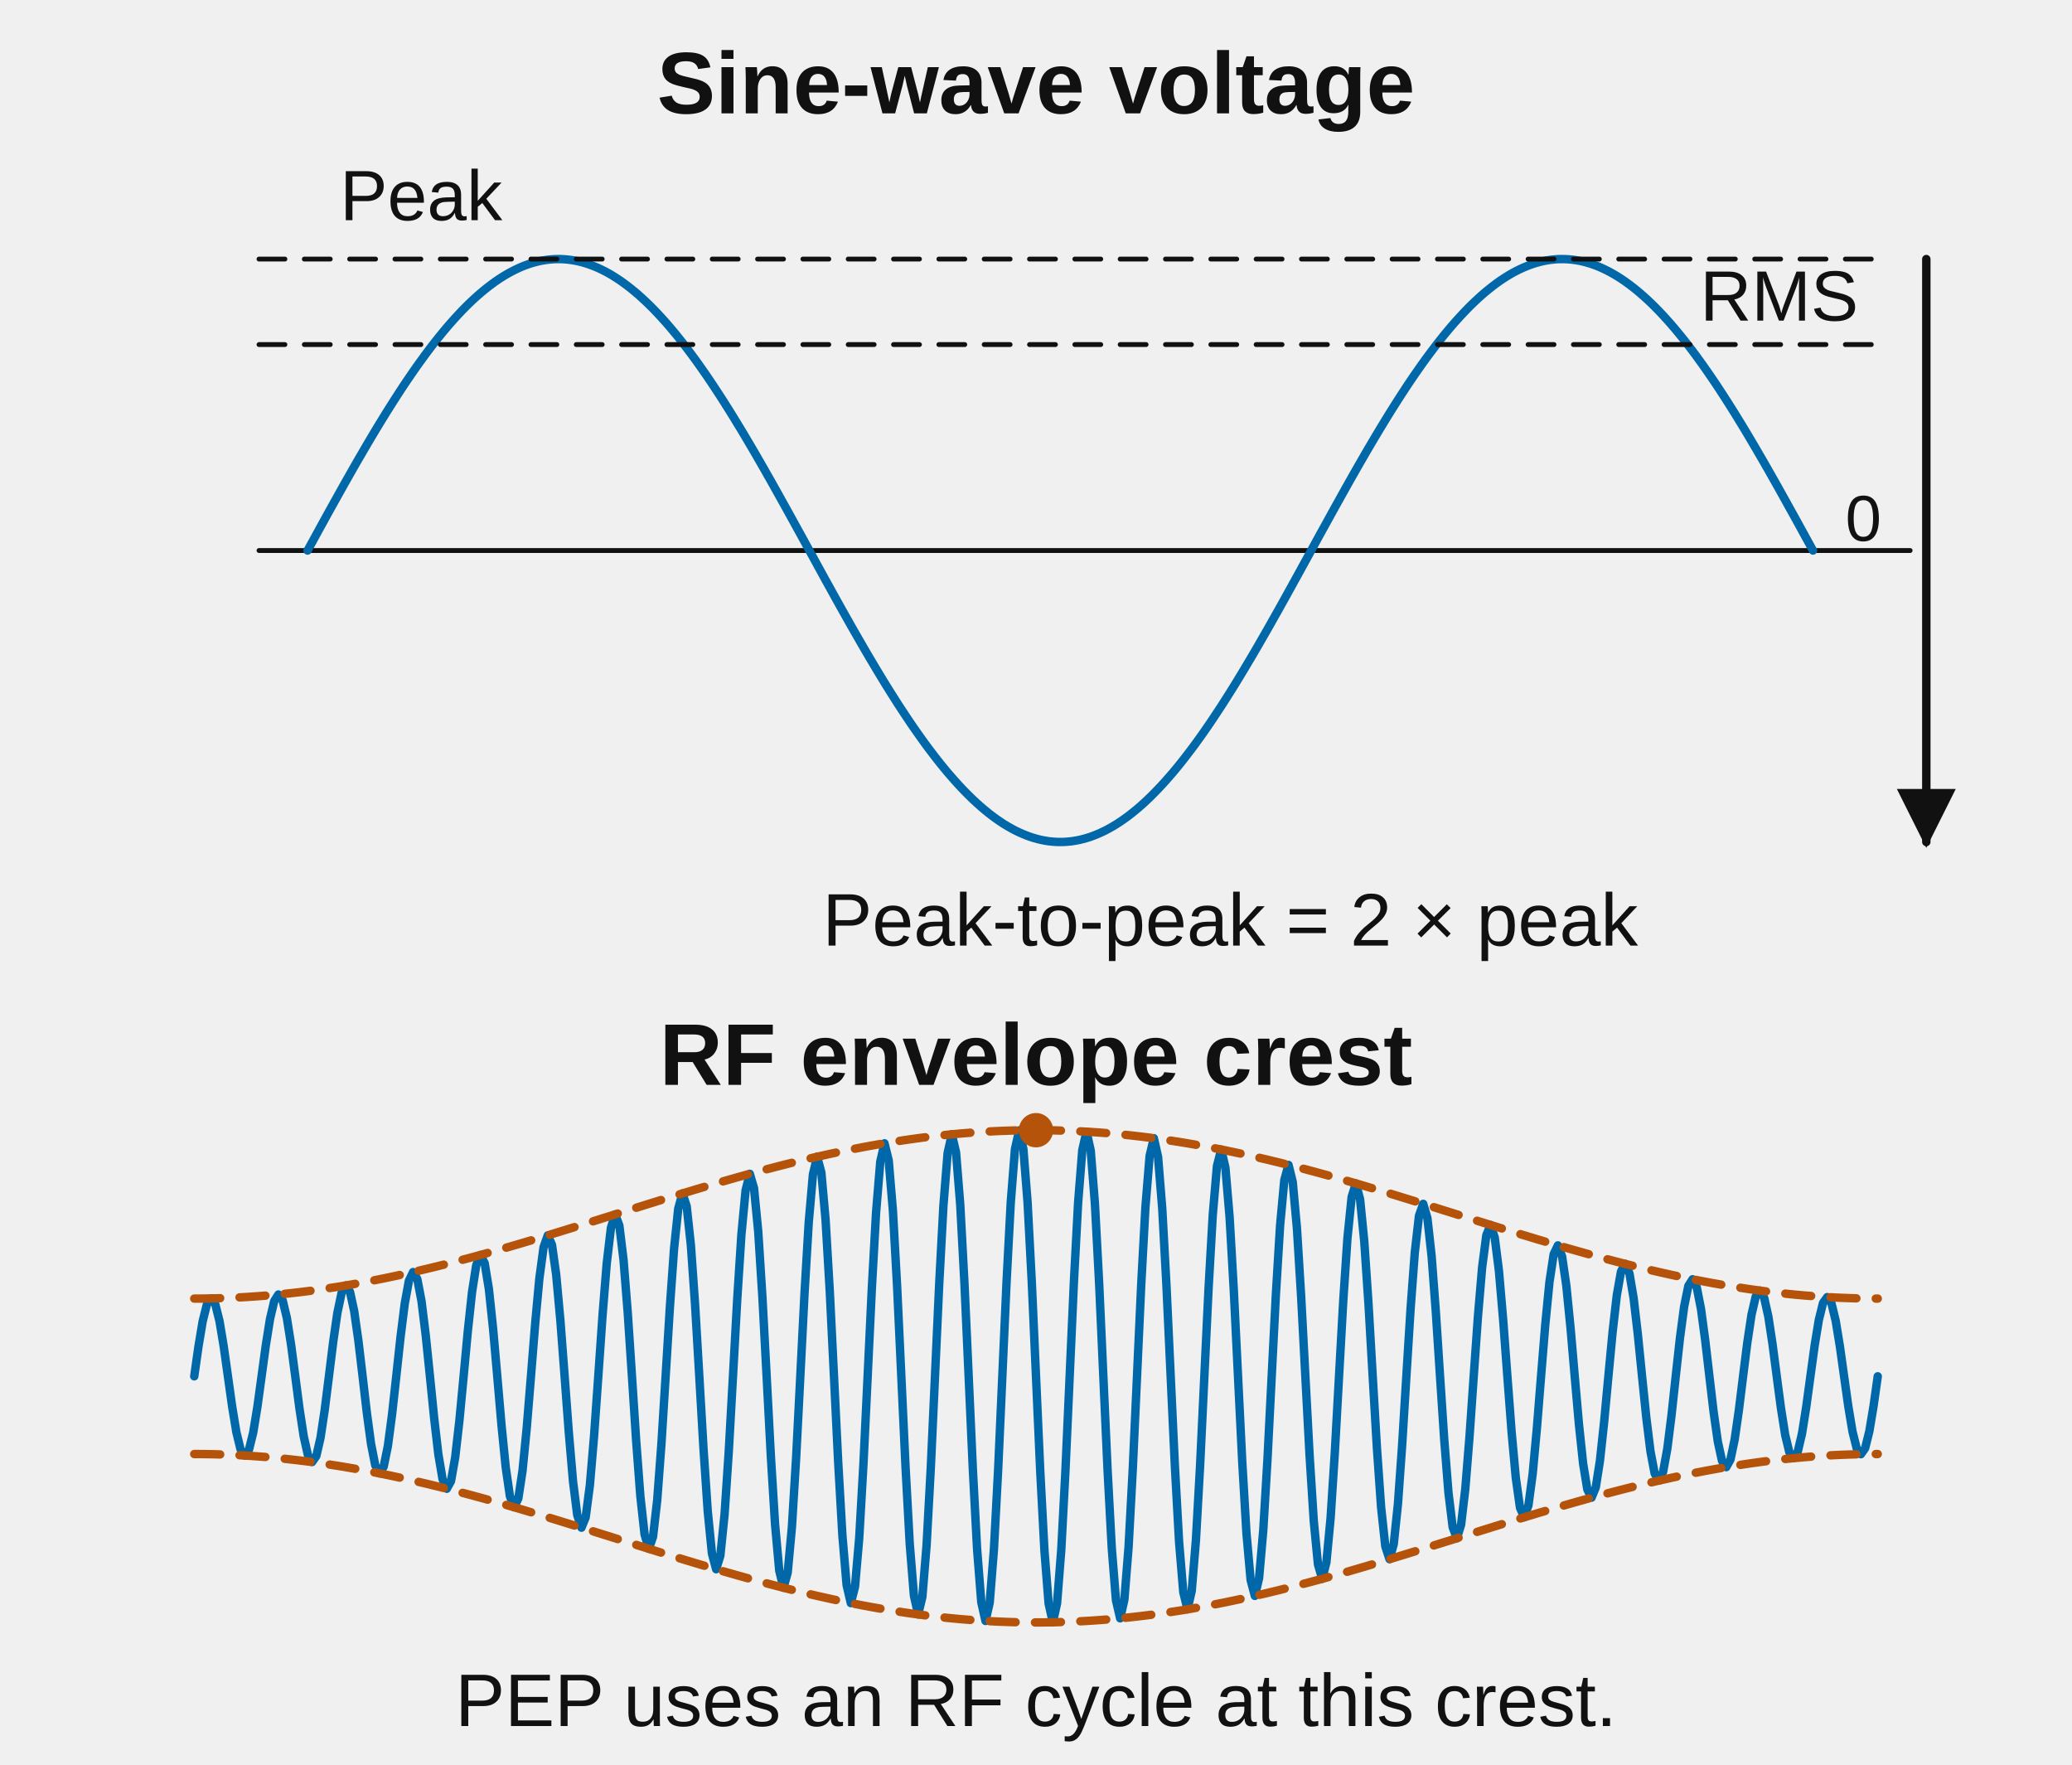
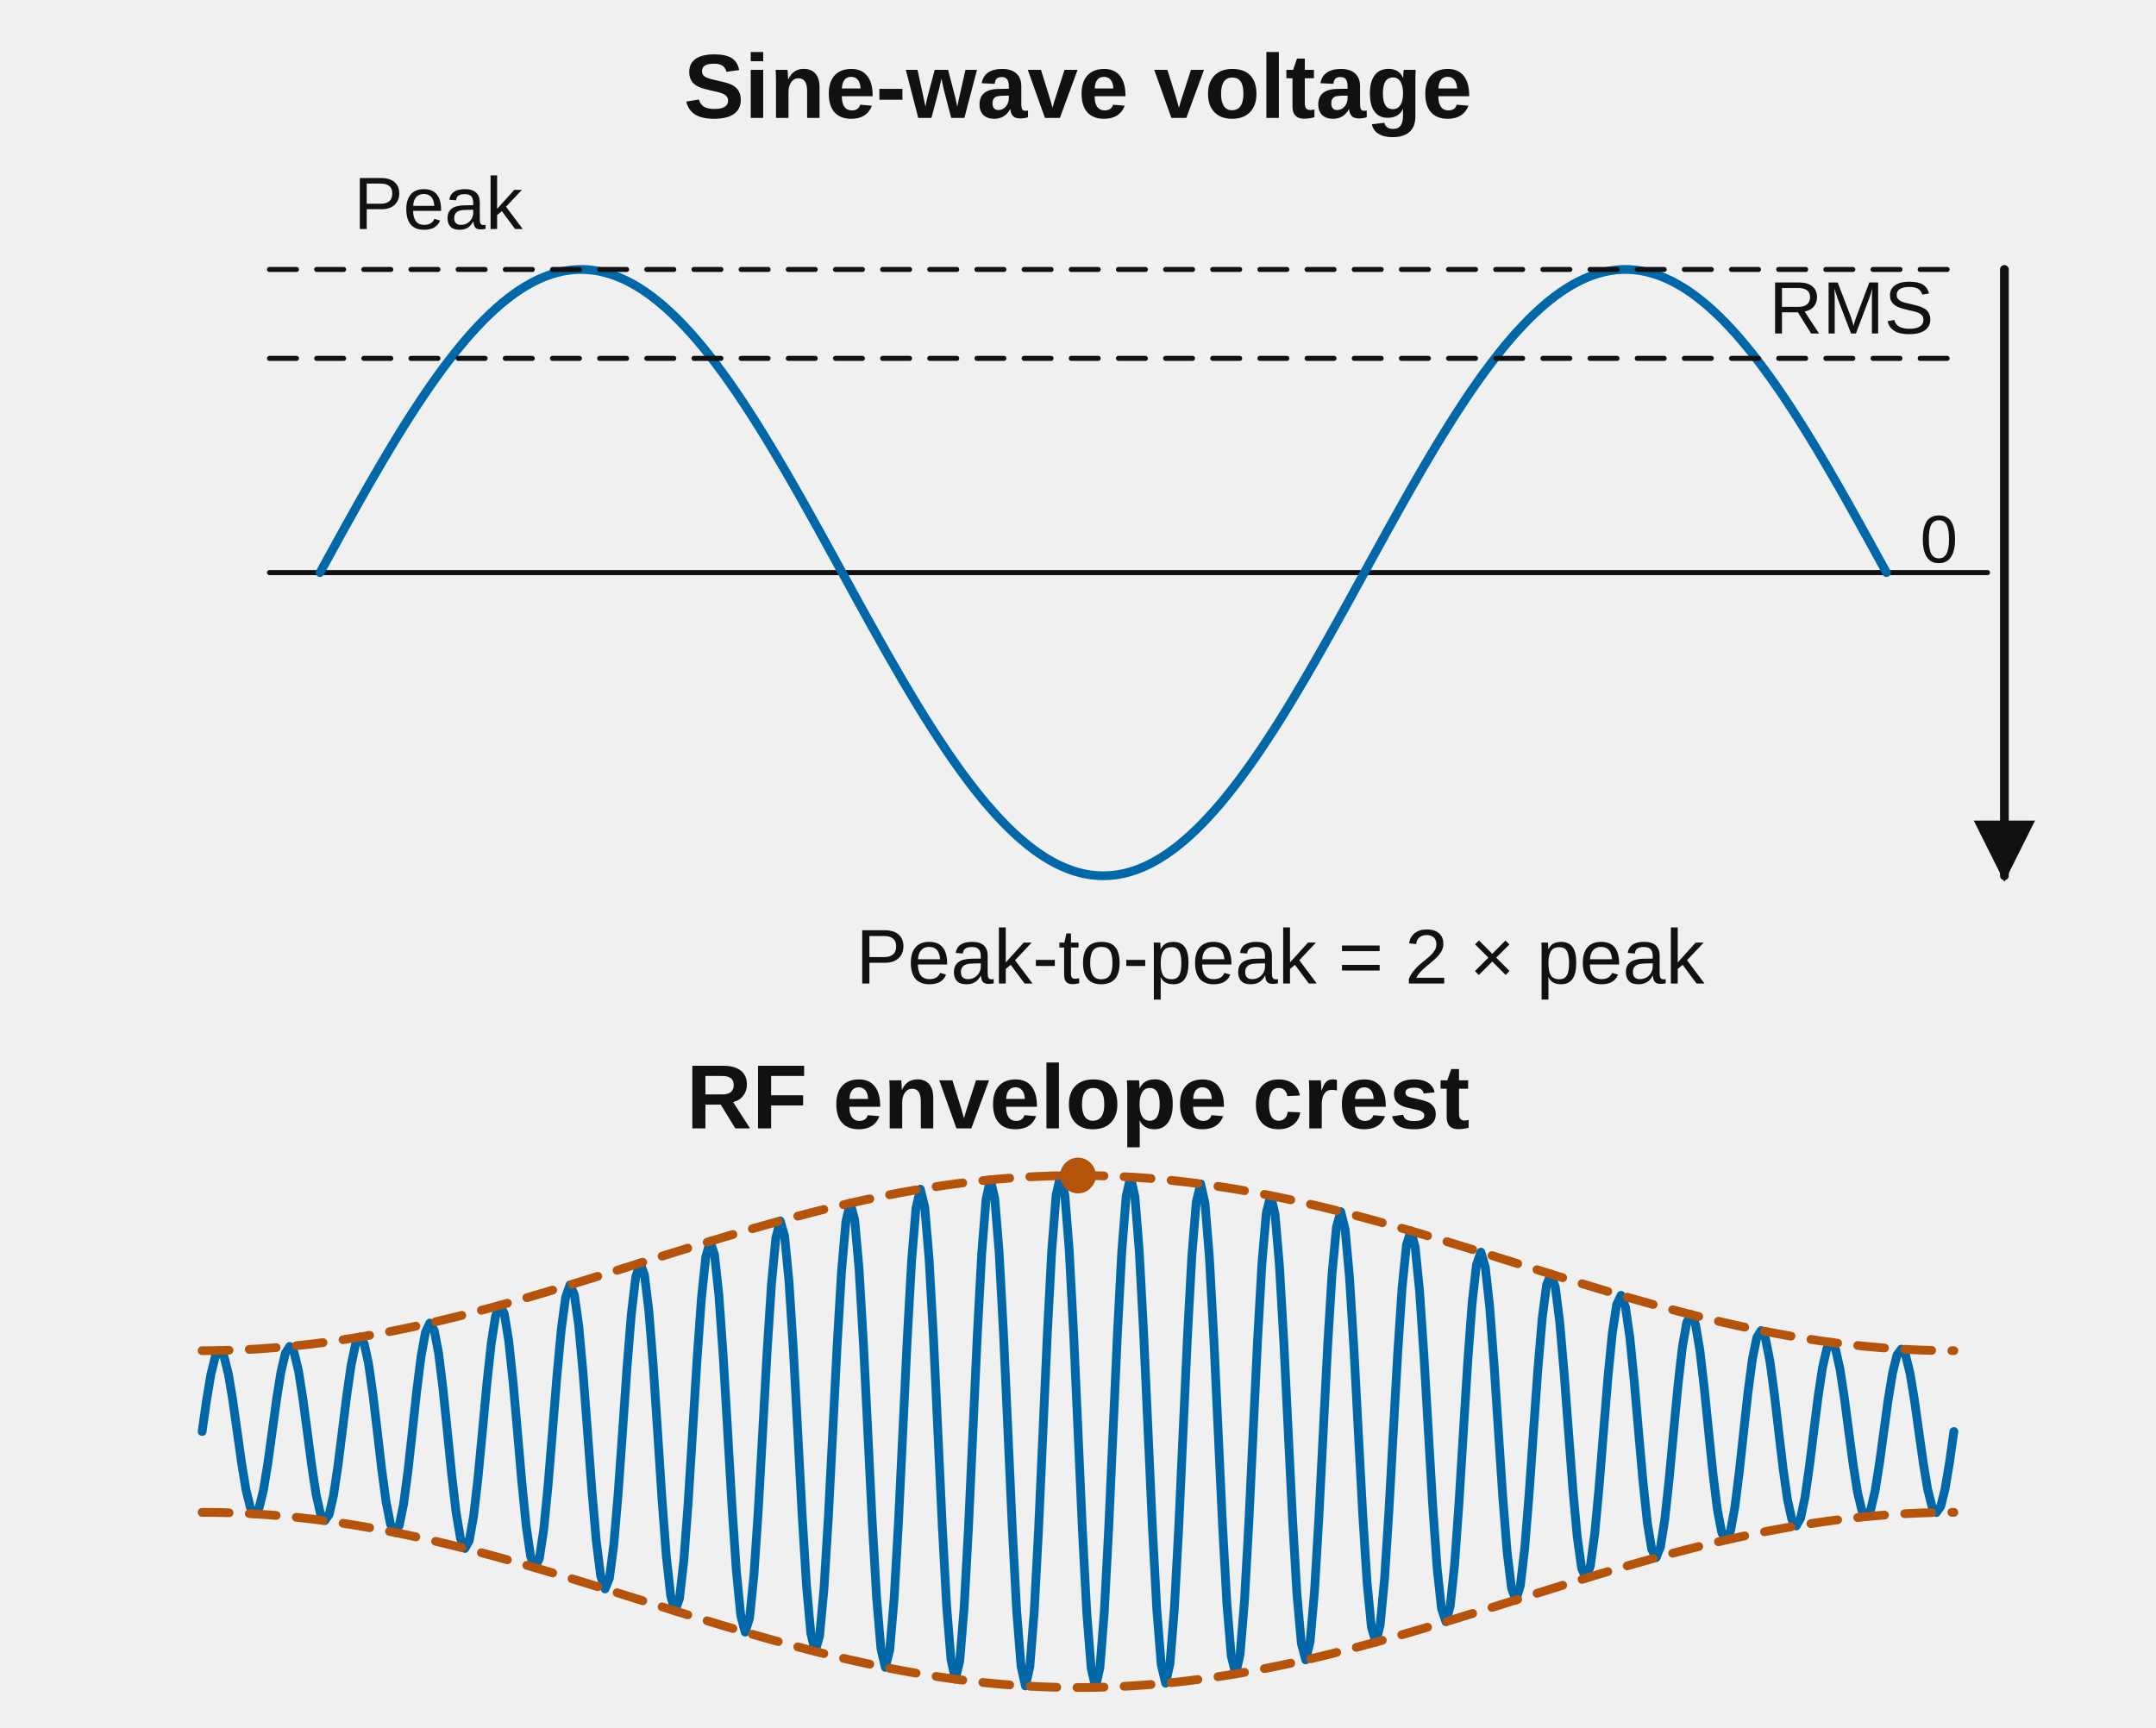
- <svg xmlns="http://www.w3.org/2000/svg" viewBox="0 0 640 545" width="640" height="545" role="img">
+ <svg xmlns="http://www.w3.org/2000/svg" viewBox="0 0 640 513" width="640" height="513" role="img">
  <defs>
    <marker id="arrow" viewBox="0 0 10 10" refX="9" refY="5" markerWidth="7" markerHeight="7" orient="auto-start-reverse">
      <path d="M 0 0 L 10 5 L 0 10 z" fill="#111" />
    </marker>
  </defs>
  <g fill="none" stroke="#111" stroke-width="2.6" stroke-linejoin="round" stroke-linecap="round">
    <text x="320" y="35" fill="#111" stroke="none" font-family="Arial, sans-serif" font-size="27" text-anchor="middle" font-weight="bold">Sine-wave voltage</text>
    <line x1="80" y1="170" x2="590" y2="170" stroke-width="1.5" />
    <polyline points="95.00,170.00 96.16,167.88 97.33,165.76 98.49,163.64 99.65,161.53 100.81,159.42 101.97,157.32 103.14,155.22 104.30,153.14 105.46,151.06 106.62,148.99 107.79,146.93 108.95,144.89 110.11,142.86 111.28,140.85 112.44,138.85 113.60,136.87 114.76,134.91 115.92,132.96 117.09,131.04 118.25,129.14 119.41,127.26 120.58,125.41 121.74,123.58 122.90,121.78 124.06,120.00 125.22,118.25 126.39,116.53 127.55,114.84 128.71,113.18 129.88,111.55 131.04,109.95 132.20,108.39 133.36,106.86 134.53,105.37 135.69,103.91 136.85,102.49 138.01,101.11 139.18,99.76 140.34,98.46 141.50,97.19 142.66,95.96 143.82,94.78 144.99,93.63 146.15,92.53 147.31,91.48 148.47,90.46 149.64,89.49 150.80,88.57 151.96,87.69 153.12,86.85 154.29,86.06 155.45,85.32 156.61,84.63 157.78,83.98 158.94,83.38 160.10,82.83 161.26,82.32 162.43,81.87 163.59,81.46 164.75,81.11 165.91,80.80 167.07,80.54 168.24,80.34 169.40,80.18 170.56,80.07 171.73,80.01 172.89,80.00 174.05,80.04 175.21,80.14 176.38,80.28 177.54,80.47 178.70,80.71 179.86,81.00 181.03,81.34 182.19,81.73 183.35,82.17 184.51,82.65 185.68,83.19 186.84,83.77 188.00,84.40 189.16,85.08 190.32,85.81 191.49,86.58 192.65,87.40 193.81,88.27 194.97,89.18 196.14,90.13 197.30,91.13 198.46,92.18 199.62,93.26 200.79,94.39 201.95,95.56 203.11,96.78 204.27,98.03 205.44,99.32 206.60,100.65 207.76,102.02 208.93,103.43 210.09,104.88 211.25,106.36 212.41,107.88 213.57,109.43 214.74,111.01 215.90,112.63 217.06,114.28 218.23,115.96 219.39,117.67 220.55,119.41 221.71,121.18 222.88,122.98 224.04,124.80 225.20,126.64 226.36,128.51 227.52,130.41 228.69,132.32 229.85,134.26 231.01,136.21 232.17,138.19 233.34,140.18 234.50,142.19 235.66,144.21 236.82,146.25 237.99,148.30 239.15,150.37 240.31,152.44 241.47,154.53 242.64,156.62 243.80,158.72 244.96,160.83 246.12,162.94 247.29,165.05 248.45,167.17 249.61,169.29 250.78,171.41 251.94,173.53 253.10,175.65 254.26,177.77 255.42,179.88 256.59,181.98 257.75,184.08 258.91,186.17 260.07,188.25 261.24,190.32 262.40,192.38 263.56,194.43 264.73,196.46 265.89,198.48 267.05,200.49 268.21,202.47 269.38,204.44 270.54,206.39 271.70,208.32 272.86,210.23 274.02,212.11 275.19,213.98 276.35,215.81 277.51,217.63 278.68,219.41 279.84,221.17 281.00,222.90 282.16,224.60 283.33,226.27 284.49,227.91 285.65,229.52 286.81,231.09 287.98,232.63 289.14,234.14 290.30,235.61 291.46,237.04 292.62,238.44 293.79,239.79 294.95,241.11 296.11,242.39 297.27,243.63 298.44,244.83 299.60,245.99 300.76,247.10 301.93,248.18 303.09,249.21 304.25,250.19 305.41,251.13 306.58,252.03 307.74,252.88 308.90,253.68 310.06,254.44 311.23,255.15 312.39,255.81 313.55,256.43 314.71,256.99 315.88,257.51 317.04,257.98 318.20,258.41 319.36,258.78 320.52,259.10 321.69,259.38 322.85,259.60 324.01,259.78 325.18,259.90 326.34,259.98 327.50,260.00 328.66,259.98 329.82,259.90 330.99,259.78 332.15,259.60 333.31,259.38 334.48,259.10 335.64,258.78 336.80,258.41 337.96,257.98 339.12,257.51 340.29,256.99 341.45,256.43 342.61,255.81 343.77,255.15 344.94,254.44 346.10,253.68 347.26,252.88 348.43,252.03 349.59,251.13 350.75,250.19 351.91,249.21 353.08,248.18 354.24,247.10 355.40,245.99 356.56,244.83 357.72,243.63 358.89,242.39 360.05,241.11 361.21,239.79 362.38,238.44 363.54,237.04 364.70,235.61 365.86,234.14 367.02,232.63 368.19,231.09 369.35,229.52 370.51,227.91 371.68,226.27 372.84,224.60 374.00,222.90 375.16,221.17 376.32,219.41 377.49,217.63 378.65,215.81 379.81,213.98 380.98,212.11 382.14,210.23 383.30,208.32 384.46,206.39 385.62,204.44 386.79,202.47 387.95,200.49 389.11,198.48 390.27,196.46 391.44,194.43 392.60,192.38 393.76,190.32 394.93,188.25 396.09,186.17 397.25,184.08 398.41,181.98 399.57,179.88 400.74,177.77 401.90,175.65 403.06,173.53 404.23,171.41 405.39,169.29 406.55,167.17 407.71,165.05 408.88,162.94 410.04,160.83 411.20,158.72 412.36,156.62 413.53,154.53 414.69,152.44 415.85,150.37 417.01,148.30 418.17,146.25 419.34,144.21 420.50,142.19 421.66,140.18 422.82,138.19 423.99,136.21 425.15,134.26 426.31,132.32 427.47,130.41 428.64,128.51 429.80,126.64 430.96,124.80 432.12,122.98 433.29,121.18 434.45,119.41 435.61,117.67 436.77,115.96 437.94,114.28 439.10,112.63 440.26,111.01 441.43,109.43 442.59,107.88 443.75,106.36 444.91,104.88 446.07,103.43 447.24,102.02 448.40,100.65 449.56,99.32 450.73,98.03 451.89,96.78 453.05,95.56 454.21,94.39 455.38,93.26 456.54,92.18 457.70,91.13 458.86,90.13 460.03,89.18 461.19,88.27 462.35,87.40 463.51,86.58 464.68,85.81 465.84,85.08 467.00,84.40 468.16,83.77 469.33,83.19 470.49,82.65 471.65,82.17 472.81,81.73 473.97,81.34 475.14,81.00 476.30,80.71 477.46,80.47 478.62,80.28 479.79,80.14 480.95,80.04 482.11,80.00 483.27,80.01 484.44,80.07 485.60,80.18 486.76,80.34 487.93,80.54 489.09,80.80 490.25,81.11 491.41,81.46 492.57,81.87 493.74,82.32 494.90,82.83 496.06,83.38 497.23,83.98 498.39,84.63 499.55,85.32 500.71,86.06 501.88,86.85 503.04,87.69 504.20,88.57 505.36,89.49 506.52,90.46 507.69,91.48 508.85,92.53 510.01,93.63 511.18,94.78 512.34,95.96 513.50,97.19 514.66,98.46 515.83,99.76 516.99,101.11 518.15,102.49 519.31,103.91 520.48,105.37 521.64,106.86 522.80,108.39 523.96,109.95 525.12,111.55 526.29,113.18 527.45,114.84 528.61,116.53 529.78,118.25 530.94,120.00 532.10,121.78 533.26,123.58 534.42,125.41 535.59,127.26 536.75,129.14 537.91,131.04 539.08,132.96 540.24,134.91 541.40,136.87 542.56,138.85 543.72,140.85 544.89,142.86 546.05,144.89 547.21,146.93 548.38,148.99 549.54,151.06 550.70,153.14 551.86,155.22 553.02,157.32 554.19,159.42 555.35,161.53 556.51,163.64 557.67,165.76 558.84,167.88 560.00,170.00" stroke="#0068a8" />
    <line x1="80" y1="80" x2="580" y2="80" stroke-width="1.5" stroke-dasharray="8 6" />
    <text x="105" y="68" fill="#111" stroke="none" font-family="Arial, sans-serif" font-size="22" text-anchor="start">Peak</text>
    <line x1="80" y1="106.4" x2="580" y2="106.4" stroke-width="1.5" stroke-dasharray="8 6" />
    <text x="574" y="99" fill="#111" stroke="none" font-family="Arial, sans-serif" font-size="22" text-anchor="end">RMS</text>
    <text x="570" y="167" fill="#111" stroke="none" font-family="Arial, sans-serif" font-size="20" text-anchor="start">0</text>
    <line x1="595" y1="80" x2="595" y2="260" stroke-width="2.6" marker-end="url(#arrow)" />
    <text x="380" y="292" fill="#111" stroke="none" font-family="Arial, sans-serif" font-size="23" text-anchor="middle">Peak-to-peak = 2 × peak</text>
    <text x="320" y="335" fill="#111" stroke="none" font-family="Arial, sans-serif" font-size="27" text-anchor="middle" font-weight="bold">RF envelope crest</text>
    <polyline points="60.00,425.00 61.30,415.81 62.60,408.02 63.90,402.80 65.20,400.95 66.50,402.75 67.80,407.95 69.10,415.76 70.40,425.00 71.70,434.28 73.00,442.20 74.30,447.53 75.60,449.46 76.90,447.67 78.20,442.41 79.50,434.46 80.80,425.00 82.10,415.46 83.40,407.30 84.70,401.77 86.00,399.73 87.30,401.53 88.60,406.94 89.90,415.17 91.20,425.00 92.50,434.94 93.80,443.48 95.10,449.30 96.40,451.47 97.70,449.62 99.00,443.97 100.30,435.34 101.60,425.00 102.90,414.51 104.20,405.47 105.50,399.29 106.80,396.95 108.10,398.88 109.40,404.85 110.70,414.01 112.00,425.00 113.30,436.18 114.60,445.83 115.90,452.45 117.20,454.97 118.50,452.93 119.80,446.56 121.10,436.78 122.40,425.00 123.70,413.01 125.00,402.64 126.30,395.52 127.60,392.80 128.90,394.97 130.20,401.80 131.50,412.33 132.80,425.00 134.10,437.91 135.40,449.09 136.70,456.77 138.00,459.72 139.30,457.38 140.60,450.02 141.90,438.67 143.20,425.00 144.50,411.06 145.80,399.00 147.10,390.71 148.40,387.53 149.70,390.05 151.00,397.99 152.30,410.24 153.60,425.00 154.90,440.04 156.20,453.05 157.50,462.00 158.80,465.43 160.10,462.70 161.40,454.13 162.70,440.91 164.00,425.00 165.30,408.79 166.60,394.77 167.90,385.14 169.20,381.47 170.50,384.41 171.80,393.66 173.10,407.88 174.40,425.00 175.70,442.42 177.00,457.48 178.30,467.81 179.60,471.74 180.90,468.56 182.20,458.63 183.50,443.35 184.80,425.00 186.10,406.33 187.40,390.22 188.70,379.18 190.00,375.00 191.30,378.43 192.60,389.07 193.90,405.40 195.20,425.00 196.50,444.91 197.80,462.09 199.10,473.83 200.40,478.26 201.70,474.58 203.00,463.23 204.30,445.84 205.60,425.00 206.90,403.85 208.20,385.63 209.50,373.20 210.80,368.53 212.10,372.47 213.40,384.52 214.70,402.94 216.00,425.00 217.30,447.36 218.60,466.58 219.90,479.68 221.20,484.57 222.50,480.39 223.80,467.66 225.10,448.23 226.40,425.00 227.70,401.49 229.00,381.30 230.30,367.57 231.60,362.47 232.90,366.90 234.20,380.29 235.50,400.67 236.80,425.00 238.10,449.60 239.40,470.69 240.70,485.01 242.00,490.28 243.30,485.62 244.60,471.62 245.90,450.36 247.20,425.00 248.50,399.40 249.80,377.49 251.10,362.64 252.40,357.20 253.70,362.09 255.00,376.64 256.30,398.72 257.60,425.00 258.90,451.49 260.20,474.15 261.50,489.46 262.80,495.03 264.10,489.94 265.40,474.88 266.70,452.09 268.00,425.00 269.30,397.73 270.60,374.44 271.90,358.73 273.20,353.05 274.50,358.32 275.80,373.82 277.10,397.22 278.40,425.00 279.70,452.93 281.00,476.74 282.30,492.77 283.60,498.53 284.90,493.09 286.20,477.23 287.50,453.33 288.80,425.00 290.10,396.56 291.40,372.35 292.70,356.08 294.00,350.27 295.30,355.85 296.60,371.99 297.90,396.27 299.20,425.00 300.50,453.81 301.80,478.30 303.10,494.72 304.40,500.54 305.70,494.86 307.00,478.51 308.30,453.98 309.60,425.00 310.90,395.98 312.20,371.34 313.50,354.86 314.80,349.05 316.10,354.81 317.40,371.27 318.70,395.92 320.00,425.00 321.30,454.08 322.60,478.73 323.90,495.19 325.20,500.95 326.50,495.14 327.80,478.66 329.10,454.02 330.40,425.00 331.70,396.02 333.00,371.49 334.30,355.14 335.60,349.46 336.90,355.28 338.20,371.70 339.50,396.19 340.80,425.00 342.10,453.73 343.40,478.01 344.70,494.15 346.00,499.73 347.30,493.92 348.60,477.65 349.90,453.44 351.20,425.00 352.50,396.67 353.80,372.77 355.10,356.91 356.40,351.47 357.70,357.23 359.00,373.26 360.30,397.07 361.60,425.00 362.90,452.78 364.20,476.18 365.50,491.68 366.80,496.95 368.10,491.27 369.40,475.56 370.70,452.27 372.00,425.00 373.30,397.91 374.60,375.12 375.90,360.06 377.20,354.97 378.50,360.54 379.80,375.85 381.10,398.51 382.40,425.00 383.70,451.28 385.00,473.36 386.30,487.91 387.60,492.80 388.90,487.36 390.20,472.51 391.50,450.60 392.80,425.00 394.10,399.64 395.40,378.38 396.70,364.38 398.00,359.72 399.30,364.99 400.60,379.31 401.90,400.40 403.20,425.00 404.50,449.33 405.80,469.71 407.10,483.10 408.40,487.53 409.70,482.43 411.00,468.70 412.30,448.51 413.60,425.00 414.90,401.77 416.20,382.34 417.50,369.61 418.80,365.43 420.10,370.32 421.40,383.42 422.70,402.64 424.00,425.00 425.30,447.06 426.60,465.48 427.90,477.53 429.20,481.47 430.50,476.80 431.80,464.37 433.10,446.15 434.40,425.00 435.70,404.16 437.00,386.77 438.30,375.42 439.60,371.74 440.90,376.17 442.20,387.91 443.50,405.09 444.80,425.00 446.10,444.60 447.40,460.93 448.70,471.57 450.00,475.00 451.30,470.82 452.60,459.78 453.90,443.67 455.20,425.00 456.50,406.65 457.80,391.37 459.10,381.44 460.40,378.26 461.70,382.19 463.00,392.52 464.30,407.58 465.60,425.00 466.90,442.12 468.20,456.34 469.50,465.59 470.80,468.53 472.10,464.86 473.40,455.23 474.70,441.21 476.00,425.00 477.30,409.09 478.60,395.87 479.90,387.30 481.20,384.57 482.50,388.00 483.80,396.95 485.10,409.96 486.40,425.00 487.70,439.76 489.00,452.01 490.30,459.95 491.60,462.47 492.90,459.29 494.20,451.00 495.50,438.94 496.80,425.00 498.10,411.33 499.40,399.98 500.70,392.62 502.00,390.28 503.30,393.23 504.60,400.91 505.90,412.09 507.20,425.00 508.50,437.67 509.80,448.20 511.10,455.03 512.40,457.20 513.70,454.48 515.00,447.36 516.30,436.99 517.60,425.00 518.90,413.22 520.20,403.44 521.50,397.07 522.80,395.03 524.10,397.55 525.40,404.17 526.70,413.82 528.00,425.00 529.30,435.99 530.60,445.15 531.90,451.12 533.20,453.05 534.50,450.71 535.80,444.53 537.10,435.49 538.40,425.00 539.70,414.66 541.00,406.03 542.30,400.38 543.60,398.53 544.90,400.70 546.20,406.52 547.50,415.06 548.80,425.00 550.10,434.83 551.40,443.06 552.70,448.47 554.00,450.27 555.30,448.23 556.60,442.70 557.90,434.54 559.20,425.00 560.50,415.54 561.80,407.59 563.10,402.33 564.40,400.54 565.70,402.47 567.00,407.80 568.30,415.72 569.60,425.00 570.90,434.24 572.20,442.05 573.50,447.25 574.80,449.05 576.10,447.20 577.40,441.98 578.70,434.19 580.00,425.00" stroke="#0068a8" />
    <polyline points="60.00,401.00 61.30,401.00 62.60,400.99 63.90,400.97 65.20,400.95 66.50,400.92 67.80,400.88 69.10,400.84 70.40,400.79 71.70,400.74 73.00,400.68 74.30,400.61 75.60,400.54 76.90,400.46 78.20,400.37 79.50,400.28 80.80,400.18 82.10,400.08 83.40,399.97 84.70,399.85 86.00,399.73 87.30,399.60 88.60,399.46 89.90,399.32 91.20,399.17 92.50,399.02 93.80,398.86 95.10,398.70 96.40,398.53 97.70,398.35 99.00,398.17 100.30,397.98 101.60,397.78 102.90,397.58 104.20,397.38 105.50,397.17 106.80,396.95 108.10,396.73 109.40,396.50 110.70,396.27 112.00,396.03 113.30,395.79 114.60,395.54 115.90,395.29 117.20,395.03 118.50,394.77 119.80,394.50 121.10,394.23 122.40,393.95 123.70,393.67 125.00,393.38 126.30,393.09 127.60,392.80 128.90,392.50 130.20,392.19 131.50,391.89 132.80,391.57 134.10,391.26 135.40,390.94 136.70,390.61 138.00,390.28 139.30,389.95 140.60,389.61 141.90,389.27 143.20,388.93 144.50,388.58 145.80,388.24 147.10,387.88 148.40,387.53 149.70,387.17 151.00,386.80 152.30,386.44 153.60,386.07 154.90,385.70 156.20,385.33 157.50,384.95 158.80,384.57 160.10,384.19 161.40,383.81 162.70,383.42 164.00,383.03 165.30,382.65 166.60,382.25 167.90,381.86 169.20,381.47 170.50,381.07 171.80,380.67 173.10,380.27 174.40,379.87 175.70,379.47 177.00,379.07 178.30,378.66 179.60,378.26 180.90,377.85 182.20,377.45 183.50,377.04 184.80,376.63 186.10,376.22 187.40,375.82 188.70,375.41 190.00,375.00 191.30,374.59 192.60,374.18 193.90,373.78 195.20,373.37 196.50,372.96 197.80,372.55 199.10,372.15 200.40,371.74 201.70,371.34 203.00,370.93 204.30,370.53 205.60,370.13 206.90,369.73 208.20,369.33 209.50,368.93 210.80,368.53 212.10,368.14 213.40,367.75 214.70,367.35 216.00,366.97 217.30,366.58 218.60,366.19 219.90,365.81 221.20,365.43 222.50,365.05 223.80,364.67 225.10,364.30 226.40,363.93 227.70,363.56 229.00,363.20 230.30,362.83 231.60,362.47 232.90,362.12 234.20,361.76 235.50,361.42 236.80,361.07 238.10,360.73 239.40,360.39 240.70,360.05 242.00,359.72 243.30,359.39 244.60,359.06 245.90,358.74 247.20,358.43 248.50,358.11 249.80,357.81 251.10,357.50 252.40,357.20 253.70,356.91 255.00,356.62 256.30,356.33 257.60,356.05 258.90,355.77 260.20,355.50 261.50,355.23 262.80,354.97 264.10,354.71 265.40,354.46 266.70,354.21 268.00,353.97 269.30,353.73 270.60,353.50 271.90,353.27 273.20,353.05 274.50,352.83 275.80,352.62 277.10,352.42 278.40,352.22 279.70,352.02 281.00,351.83 282.30,351.65 283.60,351.47 284.90,351.30 286.20,351.14 287.50,350.98 288.80,350.83 290.10,350.68 291.40,350.54 292.70,350.40 294.00,350.27 295.30,350.15 296.60,350.03 297.90,349.92 299.20,349.82 300.50,349.72 301.80,349.63 303.10,349.54 304.40,349.46 305.70,349.39 307.00,349.32 308.30,349.26 309.60,349.21 310.90,349.16 312.20,349.12 313.50,349.08 314.80,349.05 316.10,349.03 317.40,349.01 318.70,349.00 320.00,349.00 321.30,349.00 322.60,349.01 323.90,349.03 325.20,349.05 326.50,349.08 327.80,349.12 329.10,349.16 330.40,349.21 331.70,349.26 333.00,349.32 334.30,349.39 335.60,349.46 336.90,349.54 338.20,349.63 339.50,349.72 340.80,349.82 342.10,349.92 343.40,350.03 344.70,350.15 346.00,350.27 347.30,350.40 348.60,350.54 349.90,350.68 351.20,350.83 352.50,350.98 353.80,351.14 355.10,351.30 356.40,351.47 357.70,351.65 359.00,351.83 360.30,352.02 361.60,352.22 362.90,352.42 364.20,352.62 365.50,352.83 366.80,353.05 368.10,353.27 369.40,353.50 370.70,353.73 372.00,353.97 373.30,354.21 374.60,354.46 375.90,354.71 377.20,354.97 378.50,355.23 379.80,355.50 381.10,355.77 382.40,356.05 383.70,356.33 385.00,356.62 386.30,356.91 387.60,357.20 388.90,357.50 390.20,357.81 391.50,358.11 392.80,358.43 394.10,358.74 395.40,359.06 396.70,359.39 398.00,359.72 399.30,360.05 400.60,360.39 401.90,360.73 403.20,361.07 404.50,361.42 405.80,361.76 407.10,362.12 408.40,362.47 409.70,362.83 411.00,363.20 412.30,363.56 413.60,363.93 414.90,364.30 416.20,364.67 417.50,365.05 418.80,365.43 420.10,365.81 421.40,366.19 422.70,366.58 424.00,366.97 425.30,367.35 426.60,367.75 427.90,368.14 429.20,368.53 430.50,368.93 431.80,369.33 433.10,369.73 434.40,370.13 435.70,370.53 437.00,370.93 438.30,371.34 439.60,371.74 440.90,372.15 442.20,372.55 443.50,372.96 444.80,373.37 446.10,373.78 447.40,374.18 448.70,374.59 450.00,375.00 451.30,375.41 452.60,375.82 453.90,376.22 455.20,376.63 456.50,377.04 457.80,377.45 459.10,377.85 460.40,378.26 461.70,378.66 463.00,379.07 464.30,379.47 465.60,379.87 466.90,380.27 468.20,380.67 469.50,381.07 470.80,381.47 472.10,381.86 473.40,382.25 474.70,382.65 476.00,383.03 477.30,383.42 478.60,383.81 479.90,384.19 481.20,384.57 482.50,384.95 483.80,385.33 485.10,385.70 486.40,386.07 487.70,386.44 489.00,386.80 490.30,387.17 491.60,387.53 492.90,387.88 494.20,388.24 495.50,388.58 496.80,388.93 498.10,389.27 499.40,389.61 500.70,389.95 502.00,390.28 503.30,390.61 504.60,390.94 505.90,391.26 507.20,391.57 508.50,391.89 509.80,392.19 511.10,392.50 512.40,392.80 513.70,393.09 515.00,393.38 516.30,393.67 517.60,393.95 518.90,394.23 520.20,394.50 521.50,394.77 522.80,395.03 524.10,395.29 525.40,395.54 526.70,395.79 528.00,396.03 529.30,396.27 530.60,396.50 531.90,396.73 533.20,396.95 534.50,397.17 535.80,397.38 537.10,397.58 538.40,397.78 539.70,397.98 541.00,398.17 542.30,398.35 543.60,398.53 544.90,398.70 546.20,398.86 547.50,399.02 548.80,399.17 550.10,399.32 551.40,399.46 552.70,399.60 554.00,399.73 555.30,399.85 556.60,399.97 557.90,400.08 559.20,400.18 560.50,400.28 561.80,400.37 563.10,400.46 564.40,400.54 565.70,400.61 567.00,400.68 568.30,400.74 569.60,400.79 570.90,400.84 572.20,400.88 573.50,400.92 574.80,400.95 576.10,400.97 577.40,400.99 578.70,401.00 580.00,401.00" stroke-dasharray="8 6" stroke="#b45309" />
    <polyline points="60.00,449.00 61.30,449.00 62.60,449.01 63.90,449.03 65.20,449.05 66.50,449.08 67.80,449.12 69.10,449.16 70.40,449.21 71.70,449.26 73.00,449.32 74.30,449.39 75.60,449.46 76.90,449.54 78.20,449.63 79.50,449.72 80.80,449.82 82.10,449.92 83.40,450.03 84.70,450.15 86.00,450.27 87.30,450.40 88.60,450.54 89.90,450.68 91.20,450.83 92.50,450.98 93.80,451.14 95.10,451.30 96.40,451.47 97.70,451.65 99.00,451.83 100.30,452.02 101.60,452.22 102.90,452.42 104.20,452.62 105.50,452.83 106.80,453.05 108.10,453.27 109.40,453.50 110.70,453.73 112.00,453.97 113.30,454.21 114.60,454.46 115.90,454.71 117.20,454.97 118.50,455.23 119.80,455.50 121.10,455.77 122.40,456.05 123.70,456.33 125.00,456.62 126.30,456.91 127.60,457.20 128.90,457.50 130.20,457.81 131.50,458.11 132.80,458.43 134.10,458.74 135.40,459.06 136.70,459.39 138.00,459.72 139.30,460.05 140.60,460.39 141.90,460.73 143.20,461.07 144.50,461.42 145.80,461.76 147.10,462.12 148.40,462.47 149.70,462.83 151.00,463.20 152.30,463.56 153.60,463.93 154.90,464.30 156.20,464.67 157.50,465.05 158.80,465.43 160.10,465.81 161.40,466.19 162.70,466.58 164.00,466.97 165.30,467.35 166.60,467.75 167.90,468.14 169.20,468.53 170.50,468.93 171.80,469.33 173.10,469.73 174.40,470.13 175.70,470.53 177.00,470.93 178.30,471.34 179.60,471.74 180.90,472.15 182.20,472.55 183.50,472.96 184.80,473.37 186.10,473.78 187.40,474.18 188.70,474.59 190.00,475.00 191.30,475.41 192.60,475.82 193.90,476.22 195.20,476.63 196.50,477.04 197.80,477.45 199.10,477.85 200.40,478.26 201.70,478.66 203.00,479.07 204.30,479.47 205.60,479.87 206.90,480.27 208.20,480.67 209.50,481.07 210.80,481.47 212.10,481.86 213.40,482.25 214.70,482.65 216.00,483.03 217.30,483.42 218.60,483.81 219.90,484.19 221.20,484.57 222.50,484.95 223.80,485.33 225.10,485.70 226.40,486.07 227.70,486.44 229.00,486.80 230.30,487.17 231.60,487.53 232.90,487.88 234.20,488.24 235.50,488.58 236.80,488.93 238.10,489.27 239.40,489.61 240.70,489.95 242.00,490.28 243.30,490.61 244.60,490.94 245.90,491.26 247.20,491.57 248.50,491.89 249.80,492.19 251.10,492.50 252.40,492.80 253.70,493.09 255.00,493.38 256.30,493.67 257.60,493.95 258.90,494.23 260.20,494.50 261.50,494.77 262.80,495.03 264.10,495.29 265.40,495.54 266.70,495.79 268.00,496.03 269.30,496.27 270.60,496.50 271.90,496.73 273.20,496.95 274.50,497.17 275.80,497.38 277.10,497.58 278.40,497.78 279.70,497.98 281.00,498.17 282.30,498.35 283.60,498.53 284.90,498.70 286.20,498.86 287.50,499.02 288.80,499.17 290.10,499.32 291.40,499.46 292.70,499.60 294.00,499.73 295.30,499.85 296.60,499.97 297.90,500.08 299.20,500.18 300.50,500.28 301.80,500.37 303.10,500.46 304.40,500.54 305.70,500.61 307.00,500.68 308.30,500.74 309.60,500.79 310.90,500.84 312.20,500.88 313.50,500.92 314.80,500.95 316.10,500.97 317.40,500.99 318.70,501.00 320.00,501.00 321.30,501.00 322.60,500.99 323.90,500.97 325.20,500.95 326.50,500.92 327.80,500.88 329.10,500.84 330.40,500.79 331.70,500.74 333.00,500.68 334.30,500.61 335.60,500.54 336.90,500.46 338.20,500.37 339.50,500.28 340.80,500.18 342.10,500.08 343.40,499.97 344.70,499.85 346.00,499.73 347.30,499.60 348.60,499.46 349.90,499.32 351.20,499.17 352.50,499.02 353.80,498.86 355.10,498.70 356.40,498.53 357.70,498.35 359.00,498.17 360.30,497.98 361.60,497.78 362.90,497.58 364.20,497.38 365.50,497.17 366.80,496.95 368.10,496.73 369.40,496.50 370.70,496.27 372.00,496.03 373.30,495.79 374.60,495.54 375.90,495.29 377.20,495.03 378.50,494.77 379.80,494.50 381.10,494.23 382.40,493.95 383.70,493.67 385.00,493.38 386.30,493.09 387.60,492.80 388.90,492.50 390.20,492.19 391.50,491.89 392.80,491.57 394.10,491.26 395.40,490.94 396.70,490.61 398.00,490.28 399.30,489.95 400.60,489.61 401.90,489.27 403.20,488.93 404.50,488.58 405.80,488.24 407.10,487.88 408.40,487.53 409.70,487.17 411.00,486.80 412.30,486.44 413.60,486.07 414.90,485.70 416.20,485.33 417.50,484.95 418.80,484.57 420.10,484.19 421.40,483.81 422.70,483.42 424.00,483.03 425.30,482.65 426.60,482.25 427.90,481.86 429.20,481.47 430.50,481.07 431.80,480.67 433.10,480.27 434.40,479.87 435.70,479.47 437.00,479.07 438.30,478.66 439.60,478.26 440.90,477.85 442.20,477.45 443.50,477.04 444.80,476.63 446.10,476.22 447.40,475.82 448.70,475.41 450.00,475.00 451.30,474.59 452.60,474.18 453.90,473.78 455.20,473.37 456.50,472.96 457.80,472.55 459.10,472.15 460.40,471.74 461.70,471.34 463.00,470.93 464.30,470.53 465.60,470.13 466.90,469.73 468.20,469.33 469.50,468.93 470.80,468.53 472.10,468.14 473.40,467.75 474.70,467.35 476.00,466.97 477.30,466.58 478.60,466.19 479.90,465.81 481.20,465.43 482.50,465.05 483.80,464.67 485.10,464.30 486.40,463.93 487.70,463.56 489.00,463.20 490.30,462.83 491.60,462.47 492.90,462.12 494.20,461.76 495.50,461.42 496.80,461.07 498.10,460.73 499.40,460.39 500.70,460.05 502.00,459.72 503.30,459.39 504.60,459.06 505.90,458.74 507.20,458.43 508.50,458.11 509.80,457.81 511.10,457.50 512.40,457.20 513.70,456.91 515.00,456.62 516.30,456.33 517.60,456.05 518.90,455.77 520.20,455.50 521.50,455.23 522.80,454.97 524.10,454.71 525.40,454.46 526.70,454.21 528.00,453.97 529.30,453.73 530.60,453.50 531.90,453.27 533.20,453.05 534.50,452.83 535.80,452.62 537.10,452.42 538.40,452.22 539.70,452.02 541.00,451.83 542.30,451.65 543.60,451.47 544.90,451.30 546.20,451.14 547.50,450.98 548.80,450.83 550.10,450.68 551.40,450.54 552.70,450.40 554.00,450.27 555.30,450.15 556.60,450.03 557.90,449.92 559.20,449.82 560.50,449.72 561.80,449.63 563.10,449.54 564.40,449.46 565.70,449.39 567.00,449.32 568.30,449.26 569.60,449.21 570.90,449.16 572.20,449.12 573.50,449.08 574.80,449.05 576.10,449.03 577.40,449.01 578.70,449.00 580.00,449.00" stroke-dasharray="8 6" stroke="#b45309" />
    <circle cx="320" cy="349" r="4" fill="#b45309" stroke="#b45309" />
-     <text x="320" y="533" fill="#111" stroke="none" font-family="Arial, sans-serif" font-size="23" text-anchor="middle">PEP uses an RF cycle at this crest.</text>
  </g>
  <style id="figure-theme">
  @media screen and (prefers-color-scheme: dark) {
    [fill="white"] { fill: #000000; }
    [fill="#111"] { fill: #e9eef4; }
    [fill="#b45309"] { fill: #ffc078; }
    [stroke="#111"] { stroke: #e9eef4; }
    [stroke="#0068a8"] { stroke: #79c6ff; }
    [stroke="#b45309"] { stroke: #ffc078; }
  }
</style>
</svg>
